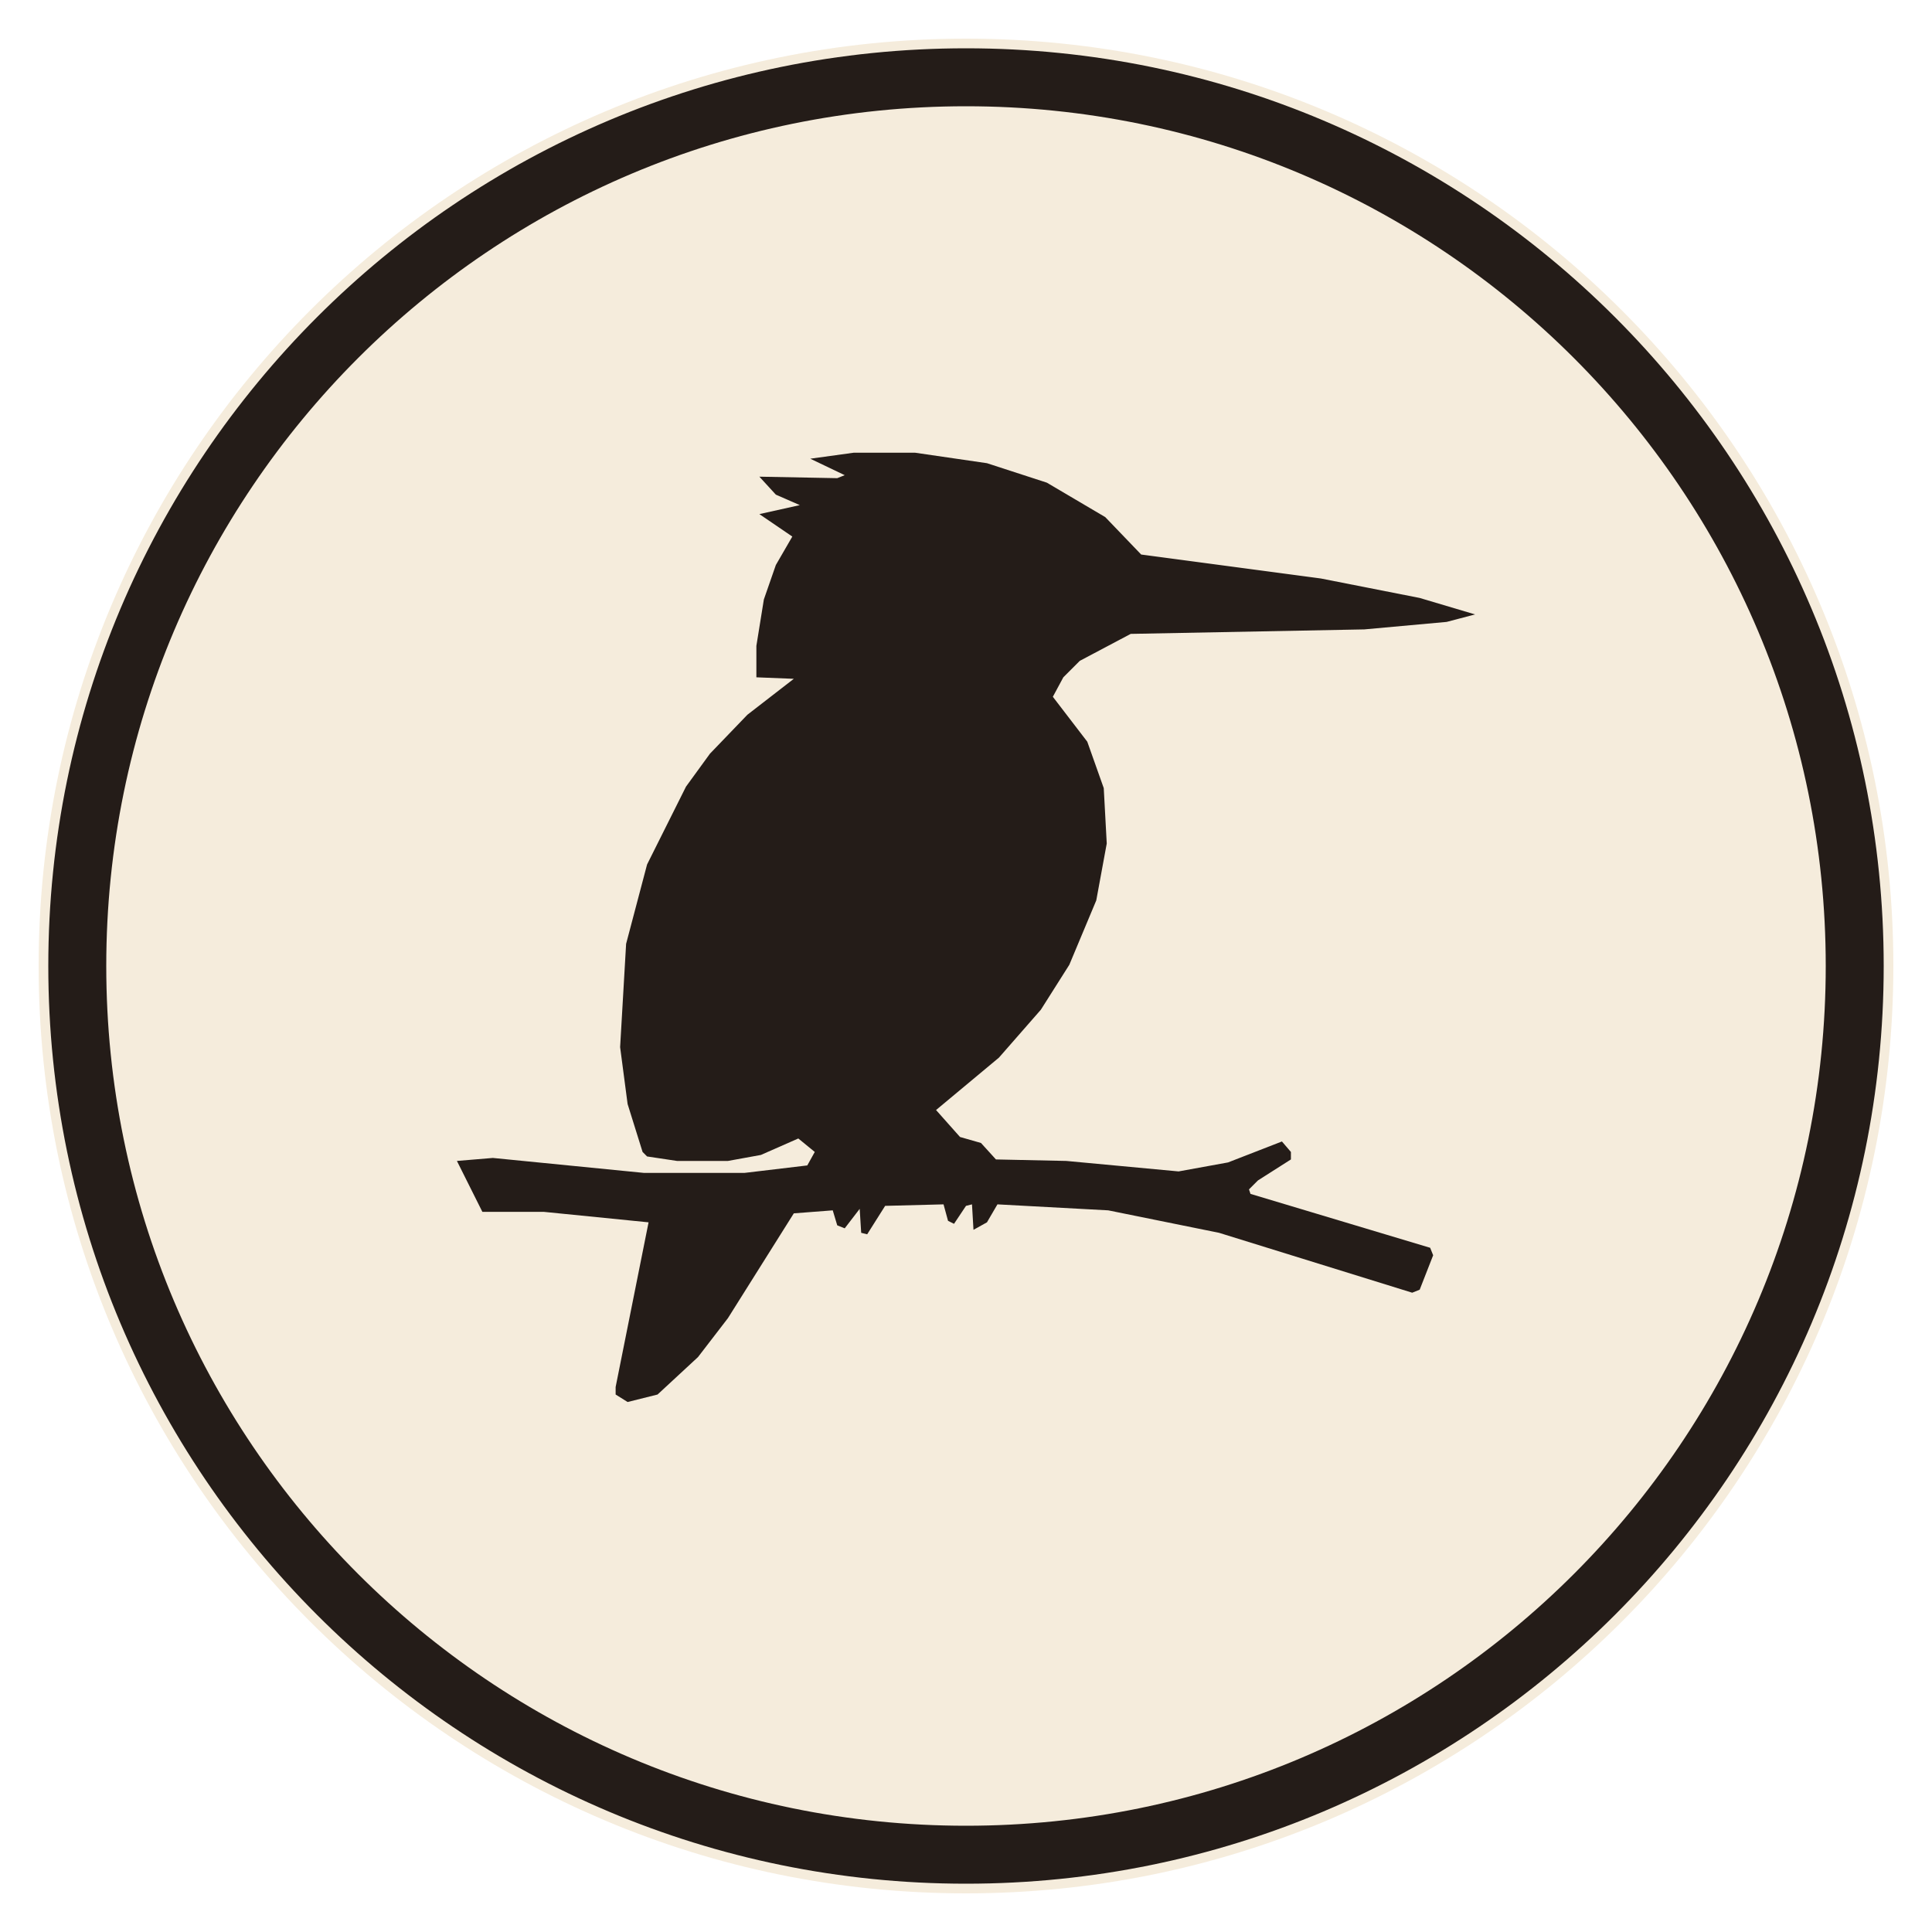
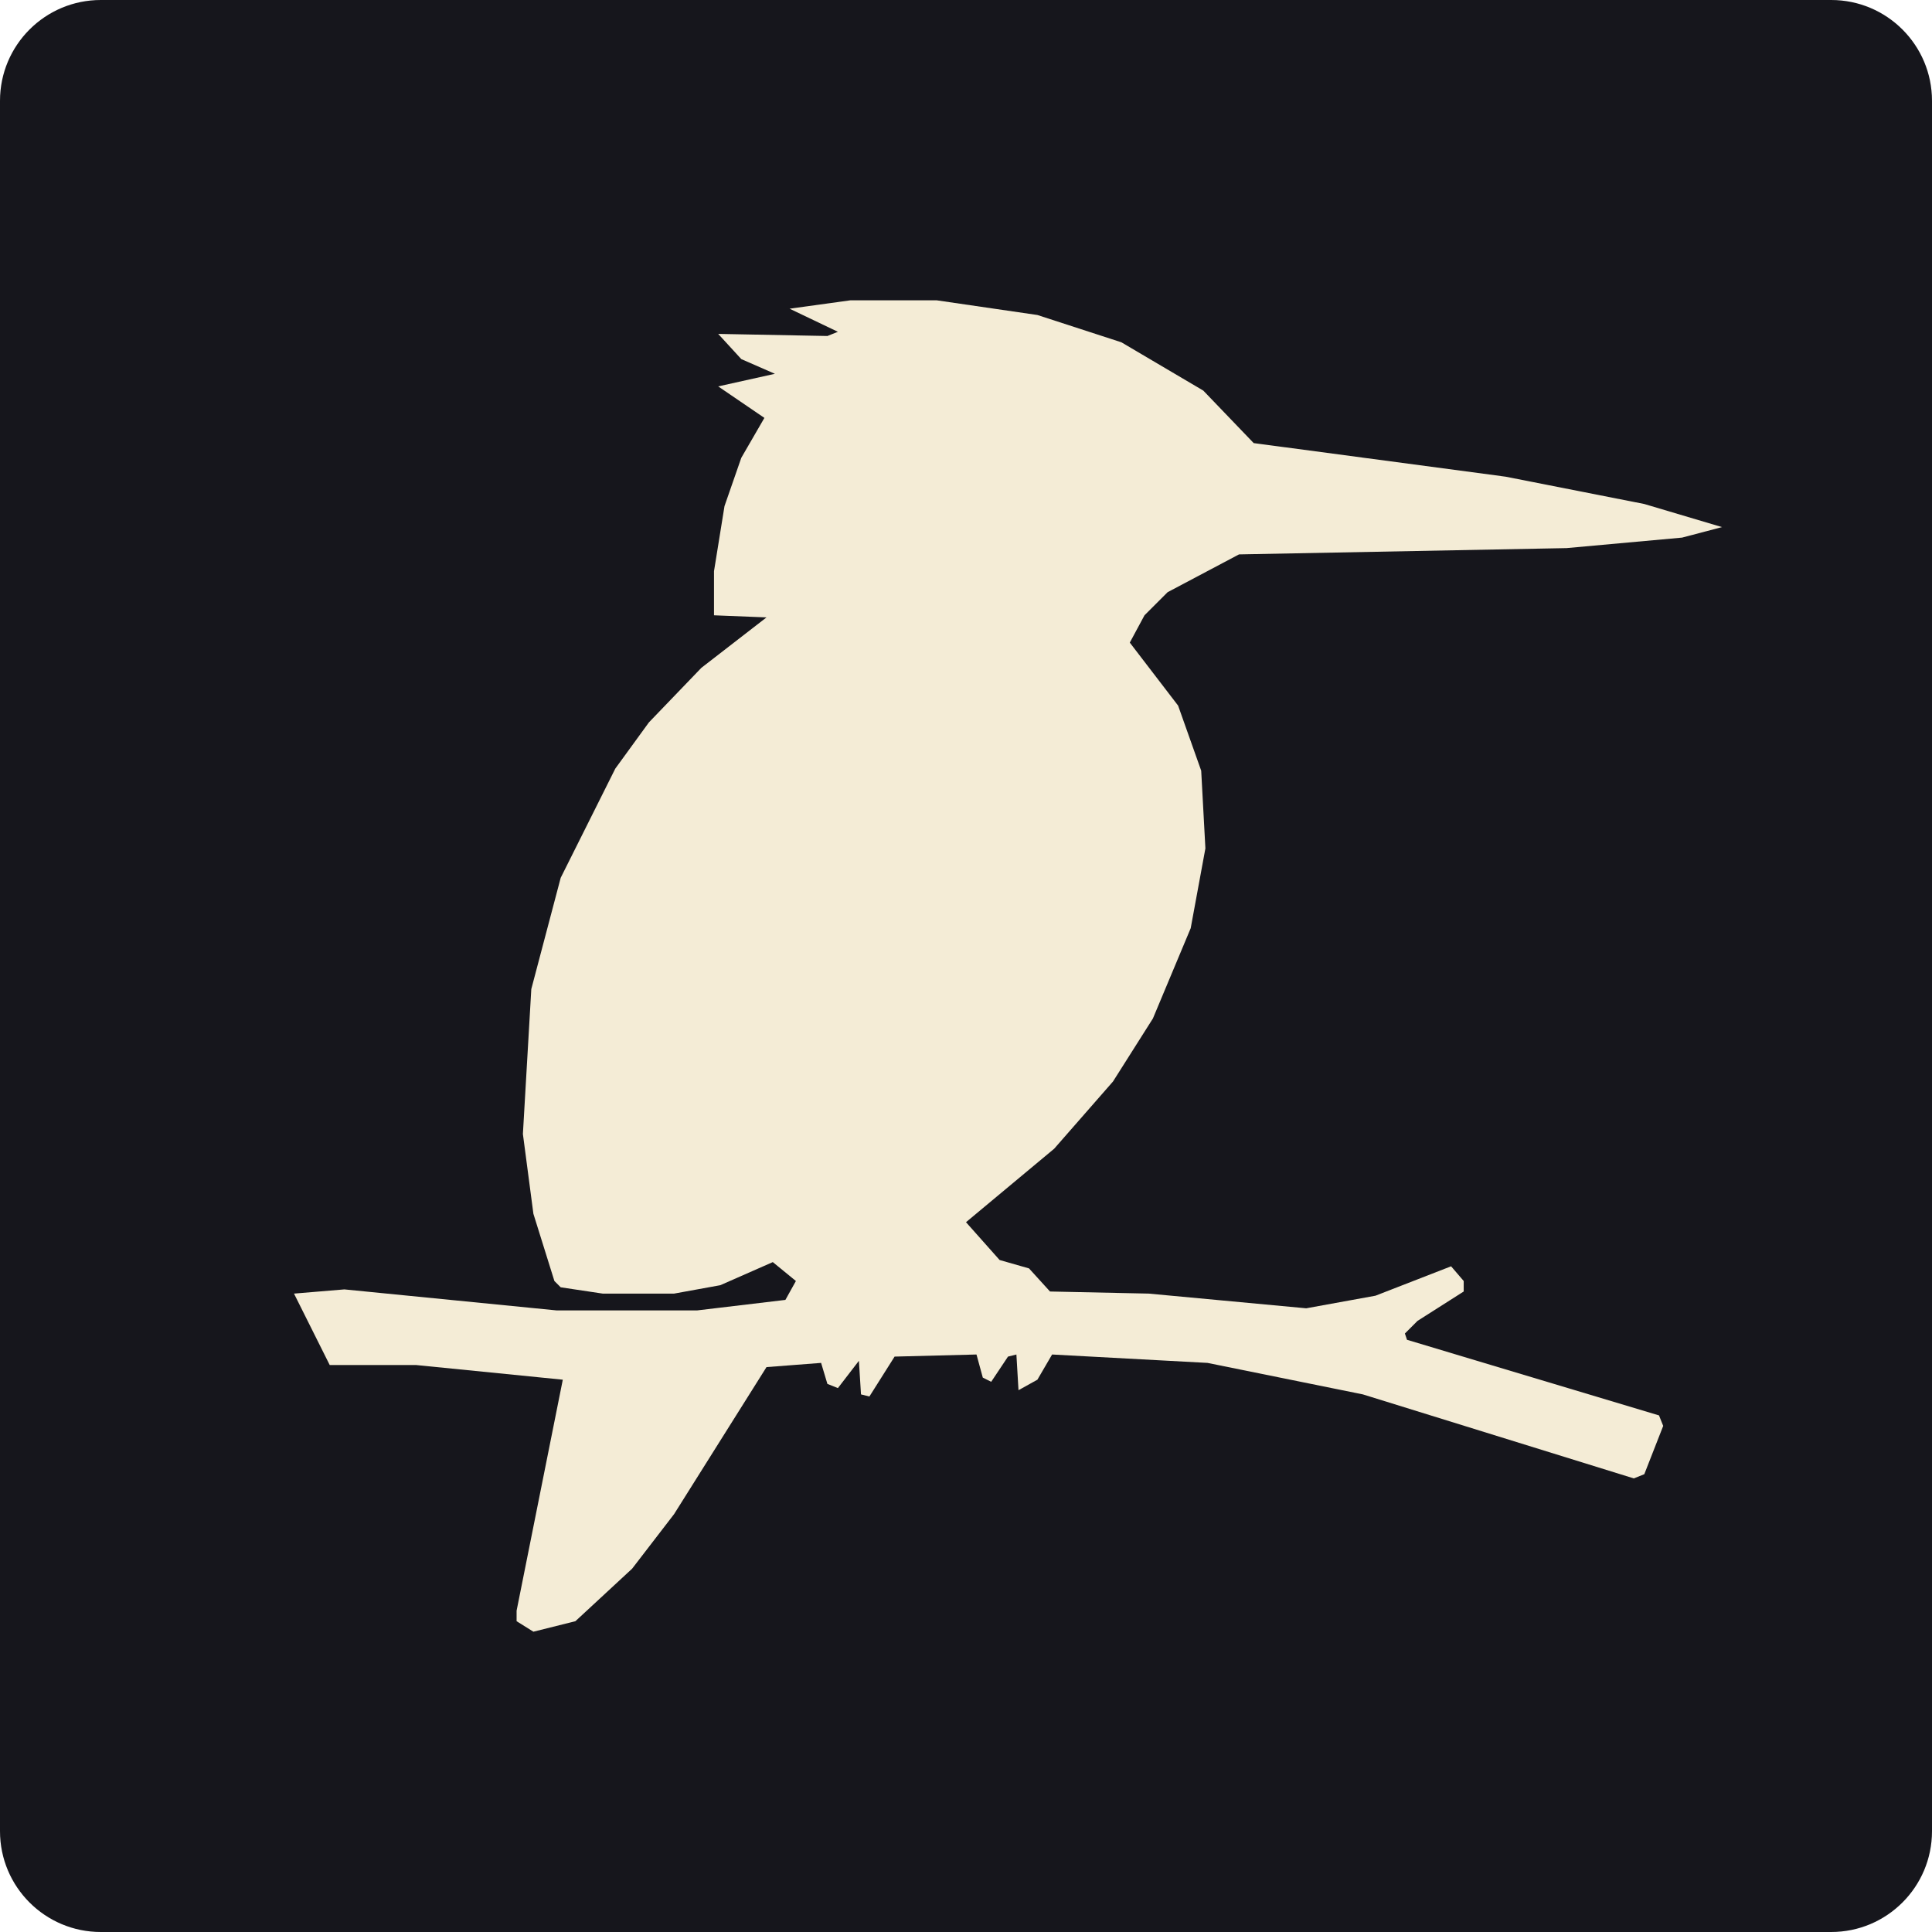
- <svg xmlns="http://www.w3.org/2000/svg" viewBox="0 0 200 200">
-   <circle cx="100" cy="100" r="96" fill="#f5ecdc" />
-   <circle cx="100" cy="100" r="92" fill="none" stroke="#241c18" stroke-width="6" />
-   <g transform="translate(20.64,18.19) scale(0.31)">
-     <g transform="translate(512, 0) scale(-1, 1)">
-       <path fill="#241c18" d="M 273.0 92.5 L 293.5 92.5 L 308.0 94.5 L 296.5 100.0 L 299.0 101.0 L 325.0 100.5 L 319.5 106.5 L 311.5 110.0 L 325.0 113.0 L 314.0 120.5 L 319.5 130.0 L 323.5 141.5 L 326.0 157.0 L 326.0 167.5 L 313.5 168.0 L 329.0 180.0 L 341.5 193.0 L 349.5 204.0 L 362.5 230.0 L 369.5 256.5 L 371.5 291.0 L 369.0 310.0 L 364.0 326.0 L 362.5 327.5 L 352.5 329.0 L 335.5 329.0 L 324.5 327.0 L 312.0 321.5 L 306.5 326.0 L 309.0 330.5 L 330.0 333.0 L 363.5 333.0 L 414.0 328.0 L 426.0 329.0 L 417.5 346.0 L 397.0 346.0 L 362.0 349.5 L 373.0 404.5 L 373.0 407.0 L 369.0 409.5 L 359.0 407.0 L 345.5 394.5 L 335.5 381.5 L 313.5 346.5 L 300.5 345.5 L 299.0 350.5 L 296.5 351.5 L 291.5 345.0 L 291.0 353.0 L 289.0 353.5 L 283.0 344.0 L 263.5 343.5 L 262.0 349.0 L 260.0 350.0 L 256.0 344.0 L 254.0 343.5 L 253.5 352.0 L 249.0 349.5 L 245.5 343.5 L 208.5 345.5 L 171.5 353.0 L 107.0 373.0 L 104.5 372.0 L 100.0 360.5 L 101.0 358.0 L 161.0 340.0 L 161.5 338.5 L 158.5 335.5 L 147.5 328.5 L 147.5 326.0 L 150.5 322.5 L 168.5 329.5 L 185.0 332.5 L 222.5 329.0 L 246.0 328.5 L 251.0 323.0 L 258.0 321.0 L 266.0 312.0 L 245.0 294.5 L 231.0 278.5 L 221.5 263.5 L 212.5 242.0 L 209.0 223.0 L 210.0 204.5 L 215.5 189.0 L 227.0 174.0 L 223.5 167.5 L 218.0 162.0 L 201.0 153.0 L 123.0 151.5 L 95.5 149.0 L 86.0 146.5 L 104.5 141.0 L 137.5 134.5 L 197.5 126.5 L 209.5 114.0 L 229.0 102.5 L 249.0 96.0 L 273.0 92.5 Z" />
-       <path fill="#241c18" d="M 268.0 324.0 L 271.5 329.0 L 280.0 329.5 L 285.0 329.5 L 289.5 325.0 L 275.5 317.5 L 268.0 324.0 Z" />
-     </g>
+ <svg xmlns="http://www.w3.org/2000/svg" viewBox="16 21 460 460">
+   <rect x="16" y="21" width="460" height="460" rx="24" fill="#16161c" />
+   <g transform="translate(512, 0) scale(-1, 1)">
+     <path fill="#f4ecd6" d="M 273.0 92.5 L 293.5 92.5 L 308.0 94.5 L 296.5 100.0 L 299.0 101.0 L 325.0 100.5 L 319.5 106.5 L 311.5 110.0 L 325.0 113.0 L 314.0 120.5 L 319.5 130.0 L 323.5 141.5 L 326.0 157.0 L 326.0 167.5 L 313.5 168.0 L 329.0 180.0 L 341.5 193.0 L 349.5 204.0 L 362.5 230.0 L 369.5 256.5 L 371.5 291.0 L 369.0 310.0 L 364.0 326.0 L 362.5 327.5 L 352.5 329.0 L 335.5 329.0 L 324.5 327.0 L 312.0 321.5 L 306.5 326.0 L 309.0 330.5 L 330.0 333.0 L 363.5 333.0 L 414.0 328.0 L 426.0 329.0 L 417.5 346.0 L 397.0 346.0 L 362.0 349.5 L 373.0 404.5 L 373.0 407.0 L 369.0 409.5 L 359.0 407.0 L 345.5 394.5 L 335.5 381.5 L 313.5 346.5 L 300.5 345.5 L 299.0 350.5 L 296.5 351.5 L 291.5 345.0 L 291.0 353.0 L 289.0 353.5 L 283.0 344.0 L 263.5 343.5 L 262.0 349.0 L 260.0 350.0 L 256.0 344.0 L 254.0 343.5 L 253.5 352.0 L 249.0 349.5 L 245.5 343.5 L 208.5 345.5 L 171.5 353.0 L 107.0 373.0 L 104.5 372.0 L 100.0 360.5 L 101.0 358.0 L 161.0 340.0 L 161.5 338.5 L 158.5 335.5 L 147.5 328.5 L 147.5 326.0 L 150.5 322.5 L 168.5 329.5 L 185.0 332.5 L 222.5 329.0 L 246.0 328.5 L 251.0 323.0 L 258.0 321.0 L 266.0 312.0 L 245.0 294.5 L 231.0 278.5 L 221.5 263.5 L 212.5 242.0 L 209.0 223.0 L 210.0 204.5 L 215.5 189.0 L 227.0 174.0 L 223.5 167.5 L 218.0 162.0 L 201.0 153.0 L 123.0 151.5 L 95.5 149.0 L 86.0 146.5 L 104.5 141.0 L 137.5 134.5 L 197.5 126.5 L 209.5 114.0 L 229.0 102.5 L 249.0 96.0 L 273.0 92.5 Z" />
+     <path fill="#f4ecd6" d="M 268.0 324.0 L 271.5 329.0 L 280.0 329.5 L 285.0 329.5 L 289.5 325.0 L 275.5 317.5 L 268.0 324.0 Z" />
  </g>
</svg>
